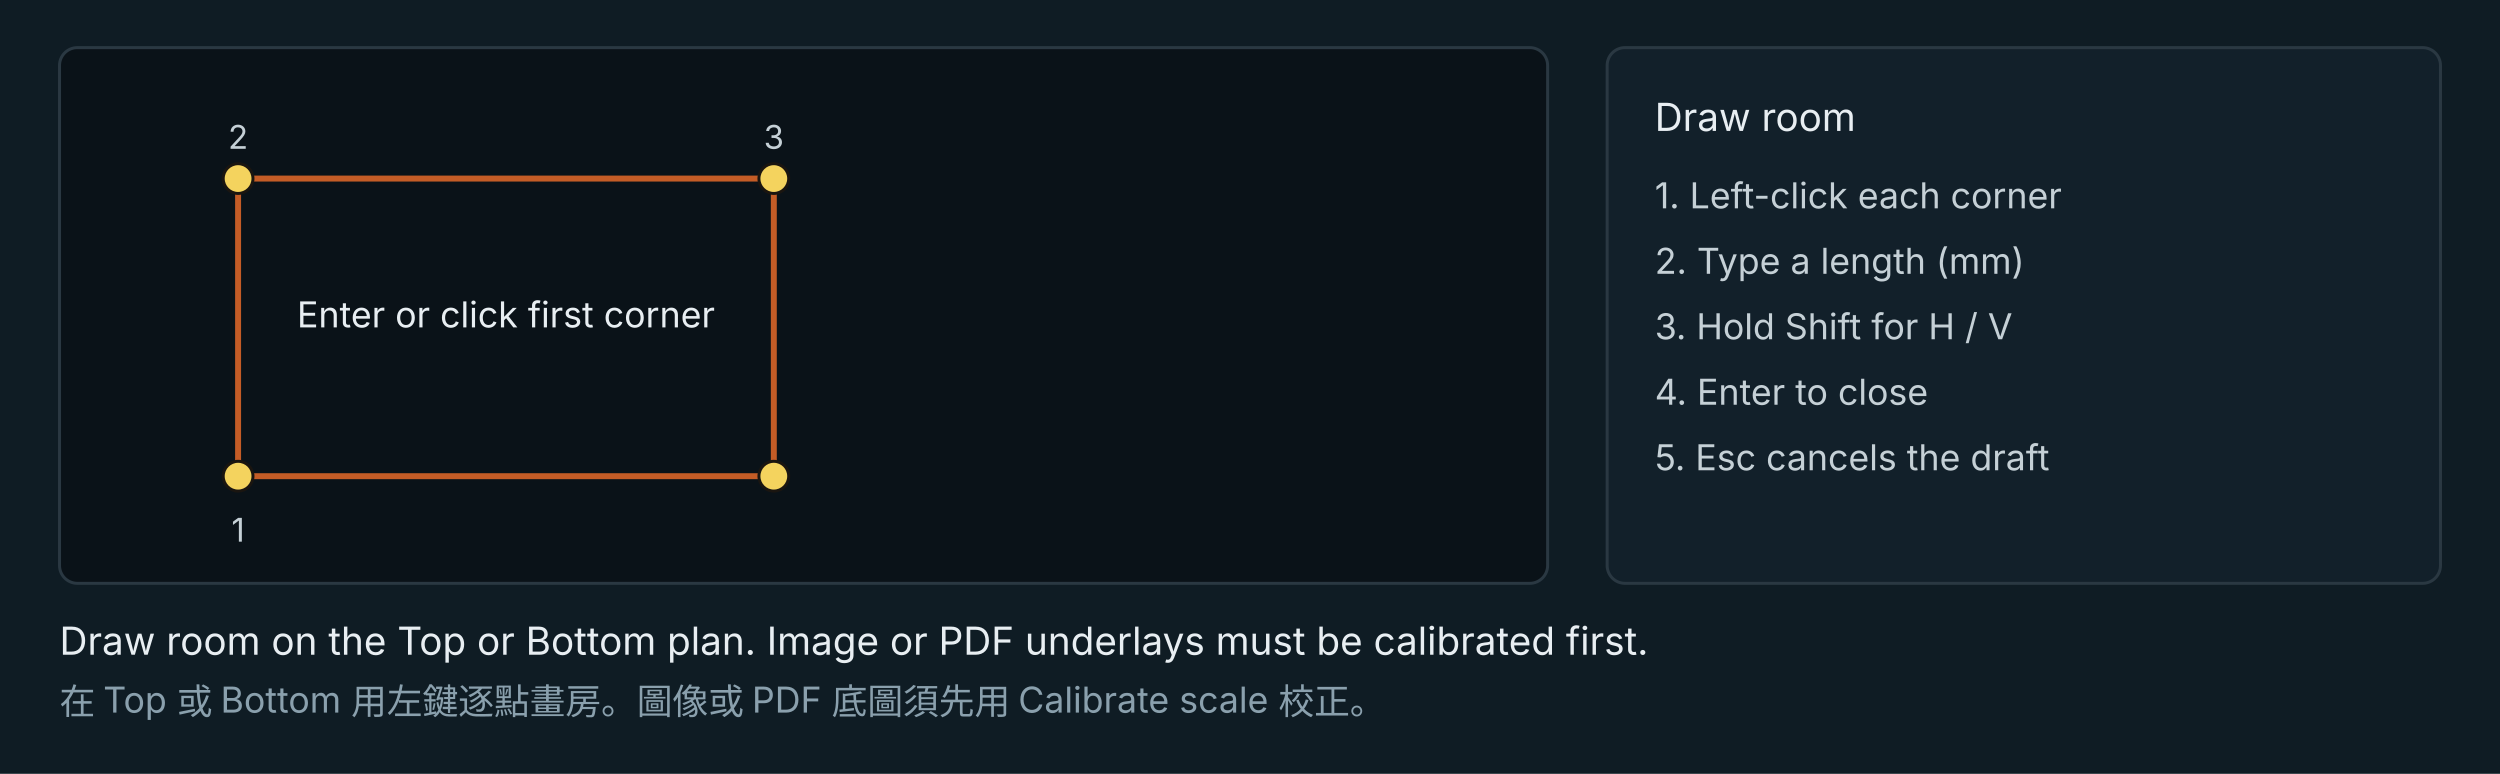
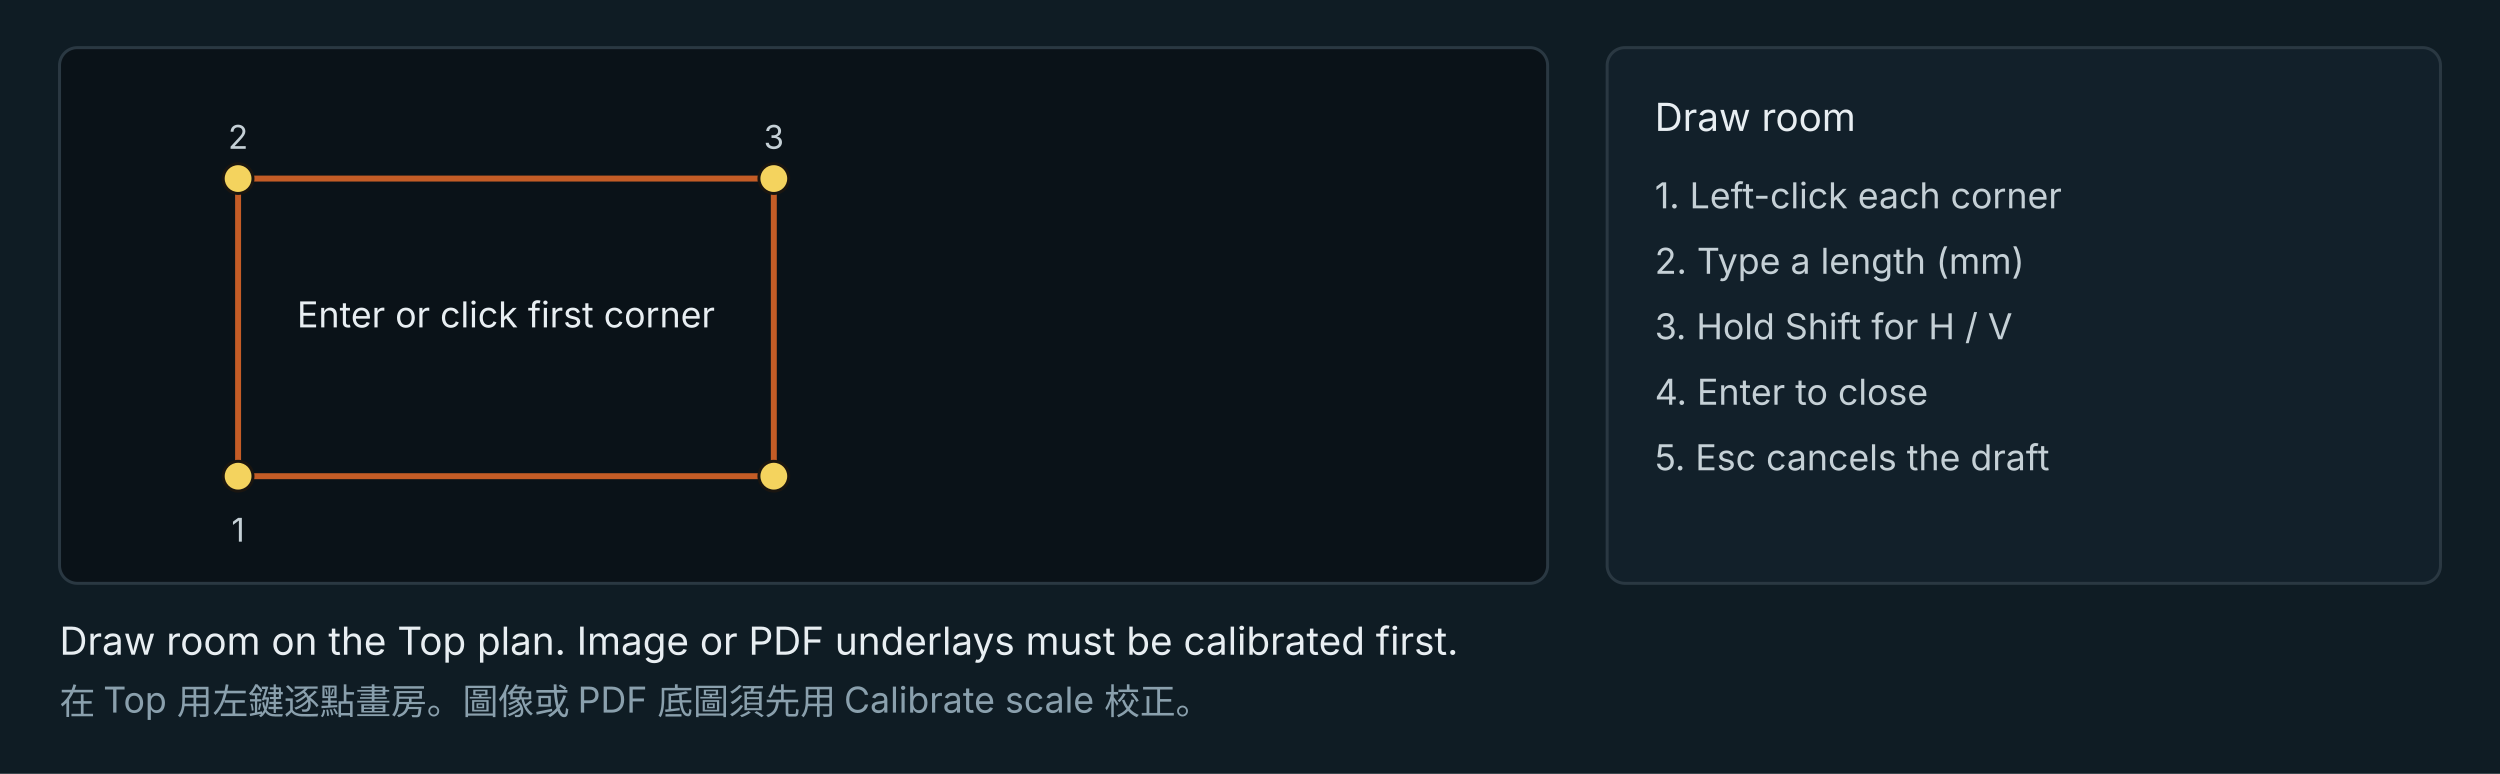
<svg xmlns="http://www.w3.org/2000/svg" viewBox="0 0 840 260" role="img" aria-labelledby="t d">
  <rect width="840" height="260" fill="#0f1c24" />
  <g font-family="Inter, Segoe UI, sans-serif">
    <rect x="20" y="16" width="500" height="180" rx="6" fill="#0a1218" stroke="#2a3842" />
    <polyline points="80,160 80,60 260,60 260,160 80,160" fill="none" stroke="#c45c26" stroke-width="2" />
    <g fill="#f4d35e" stroke="#1a1510">
      <circle cx="80" cy="160" r="5" />
      <circle cx="80" cy="60" r="5" />
      <circle cx="260" cy="60" r="5" />
      <circle cx="260" cy="160" r="5" />
    </g>
    <text x="80" y="182" text-anchor="middle" fill="#c5d0d6" font-size="11">1</text>
    <text x="80" y="50" text-anchor="middle" fill="#c5d0d6" font-size="11">2</text>
    <text x="260" y="50" text-anchor="middle" fill="#c5d0d6" font-size="11">3</text>
    <text x="170" y="110" text-anchor="middle" fill="#e8eef2" font-size="12">Enter or click first corner</text>
    <rect x="540" y="16" width="280" height="180" rx="6" fill="#12202a" stroke="#2a3842" />
    <text x="556" y="44" fill="#e8eef2" font-size="13">Draw room</text>
    <text x="556" y="70" fill="#c5d0d6" font-size="12">1. Left-click each corner</text>
    <text x="556" y="92" fill="#c5d0d6" font-size="12">2. Type a length (mm)</text>
    <text x="556" y="114" fill="#c5d0d6" font-size="12">3. Hold Shift for H / V</text>
    <text x="556" y="136" fill="#c5d0d6" font-size="12">4. Enter to close</text>
    <text x="556" y="158" fill="#c5d0d6" font-size="12">5. Esc cancels the draft</text>
-     <text x="20" y="220" fill="#e8eef2" font-size="13">Draw room on the Top or Bottom plan. Image or PDF underlays must be calibrated first.</text>
-     <text x="20" y="240" fill="#8aa0ad" font-size="12">在 Top 或 Bottom 用左鍵逐點畫房。圖像或 PDF 底圖須先用 Calibrate scale 校正。</text>
+     <text x="20" y="220" fill="#e8eef2" font-size="13">Draw room on the Top plan. Image or PDF underlays must be calibrated first.</text>
+     <text x="20" y="240" fill="#8aa0ad" font-size="12">在 Top 用左鍵逐點畫房。圖像或 PDF 底圖須先用 Calibrate scale 校正。</text>
  </g>
</svg>
